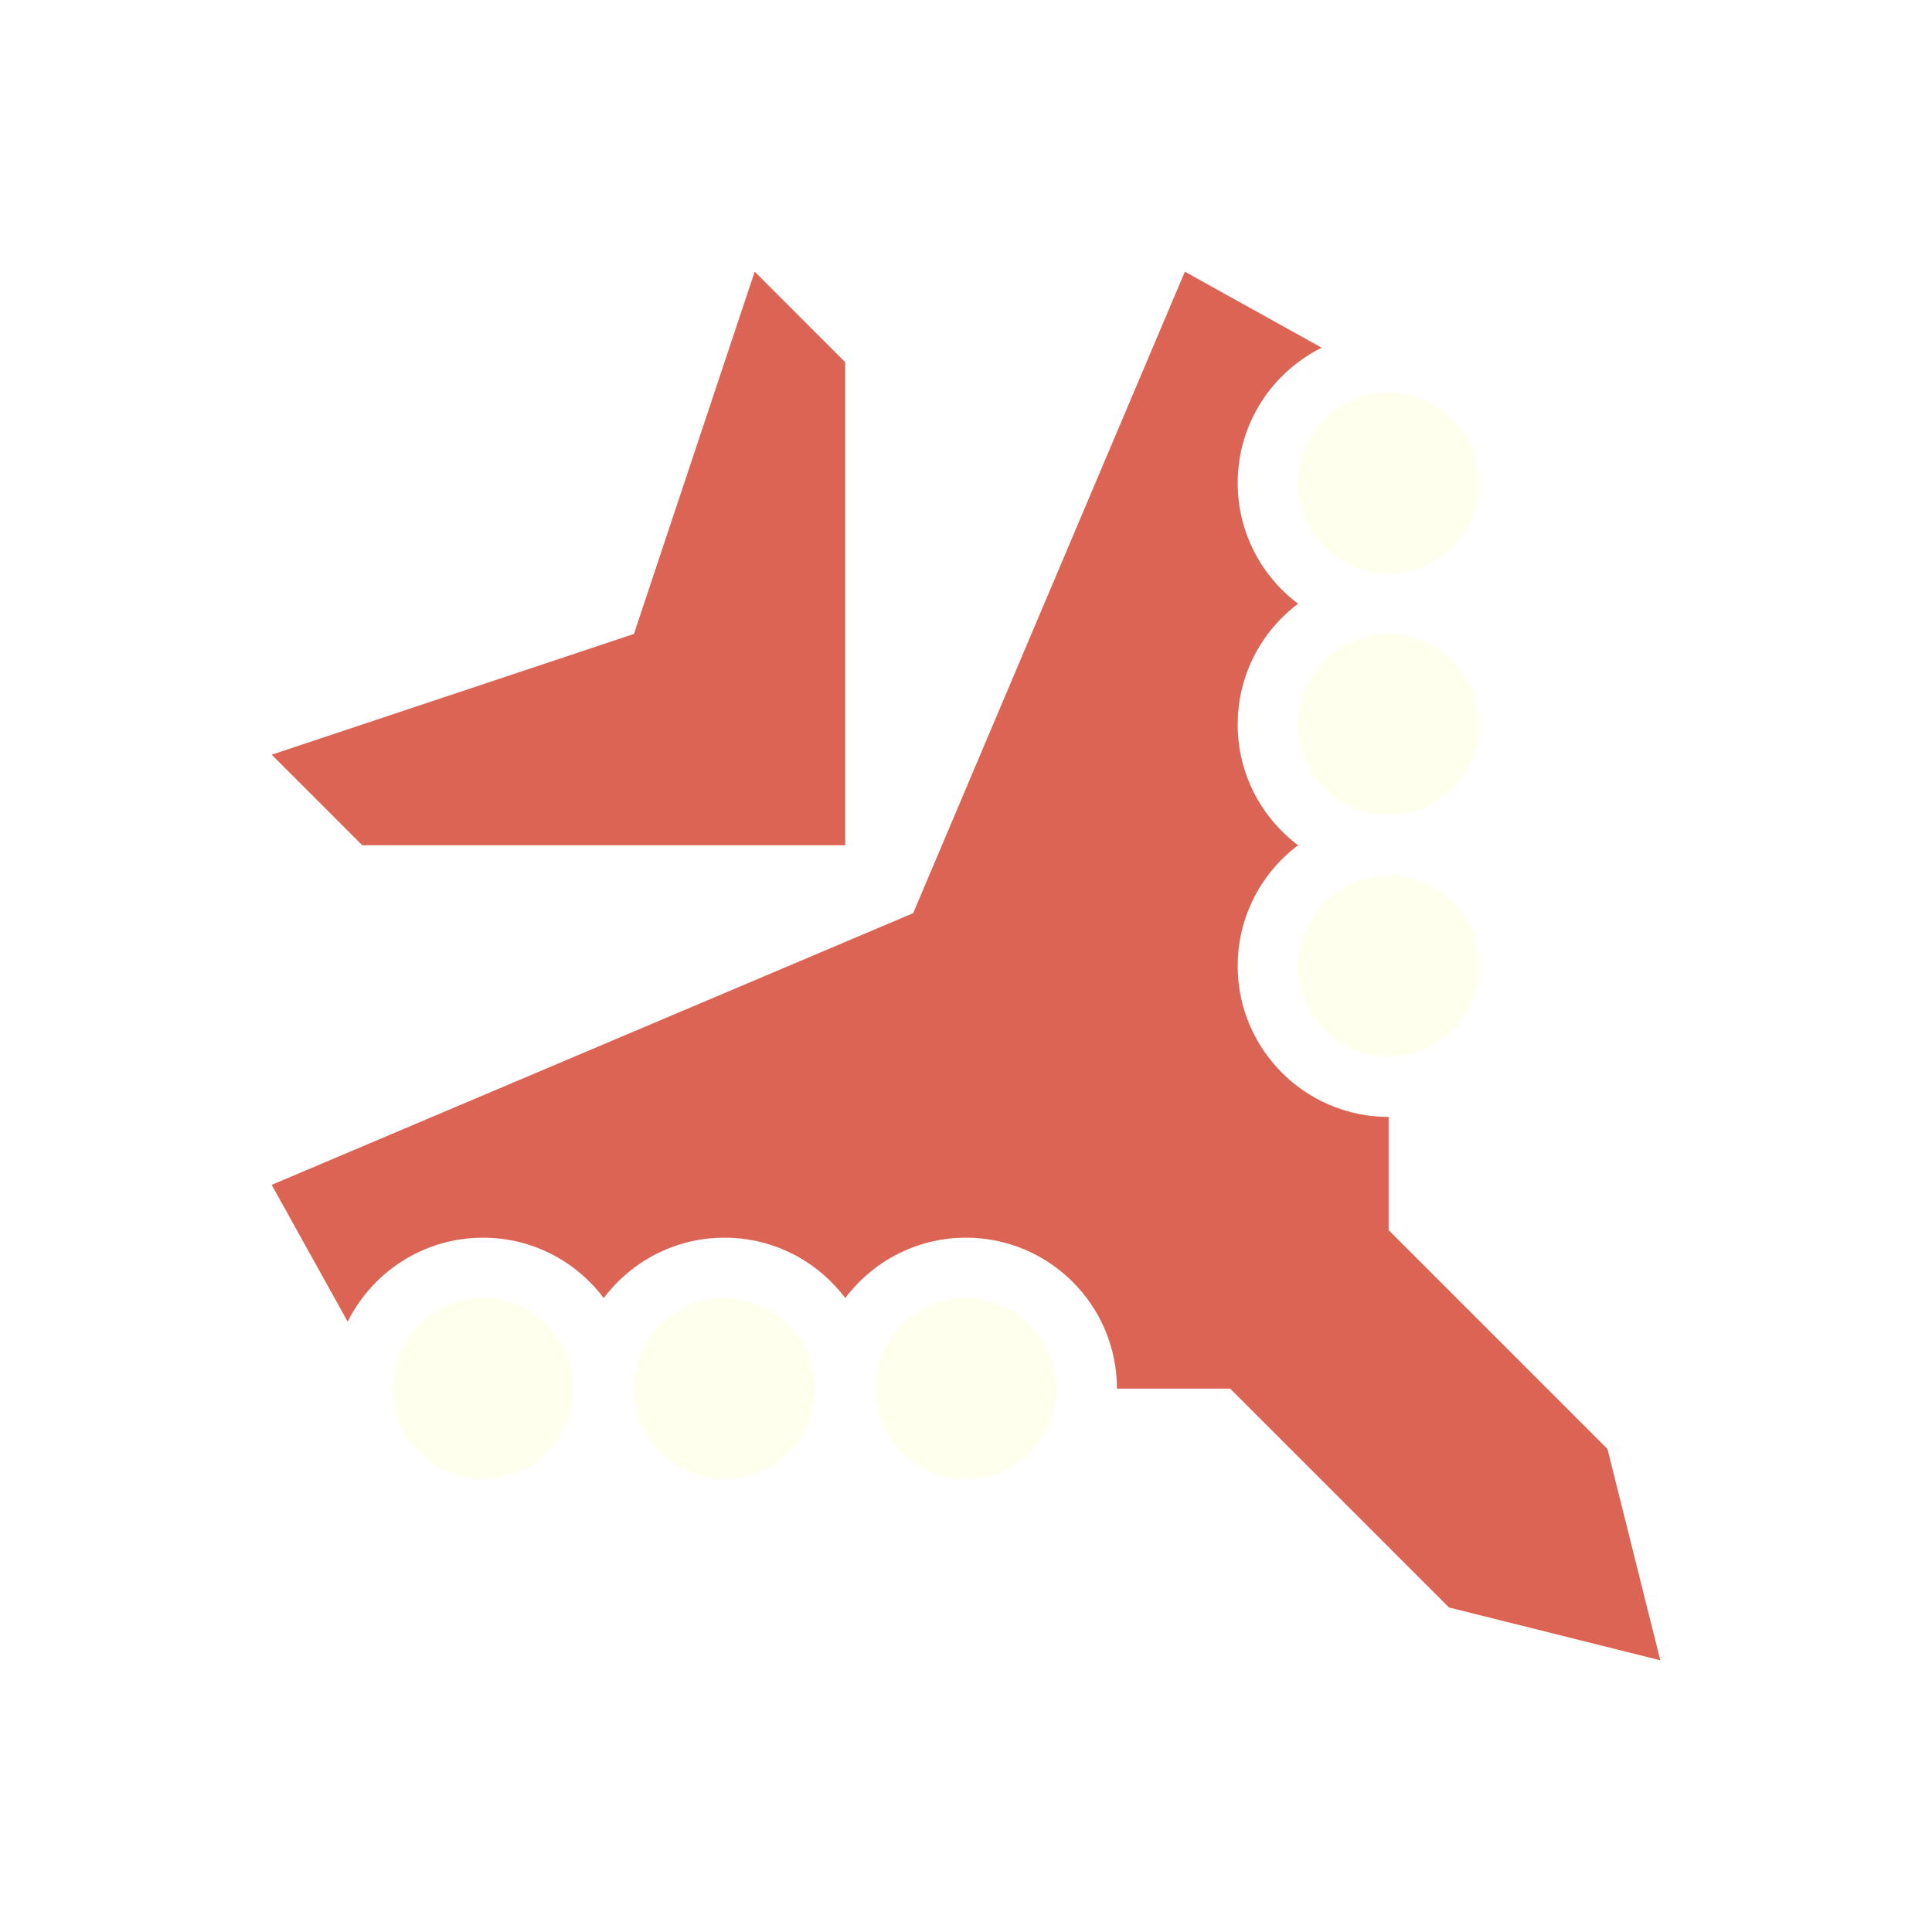
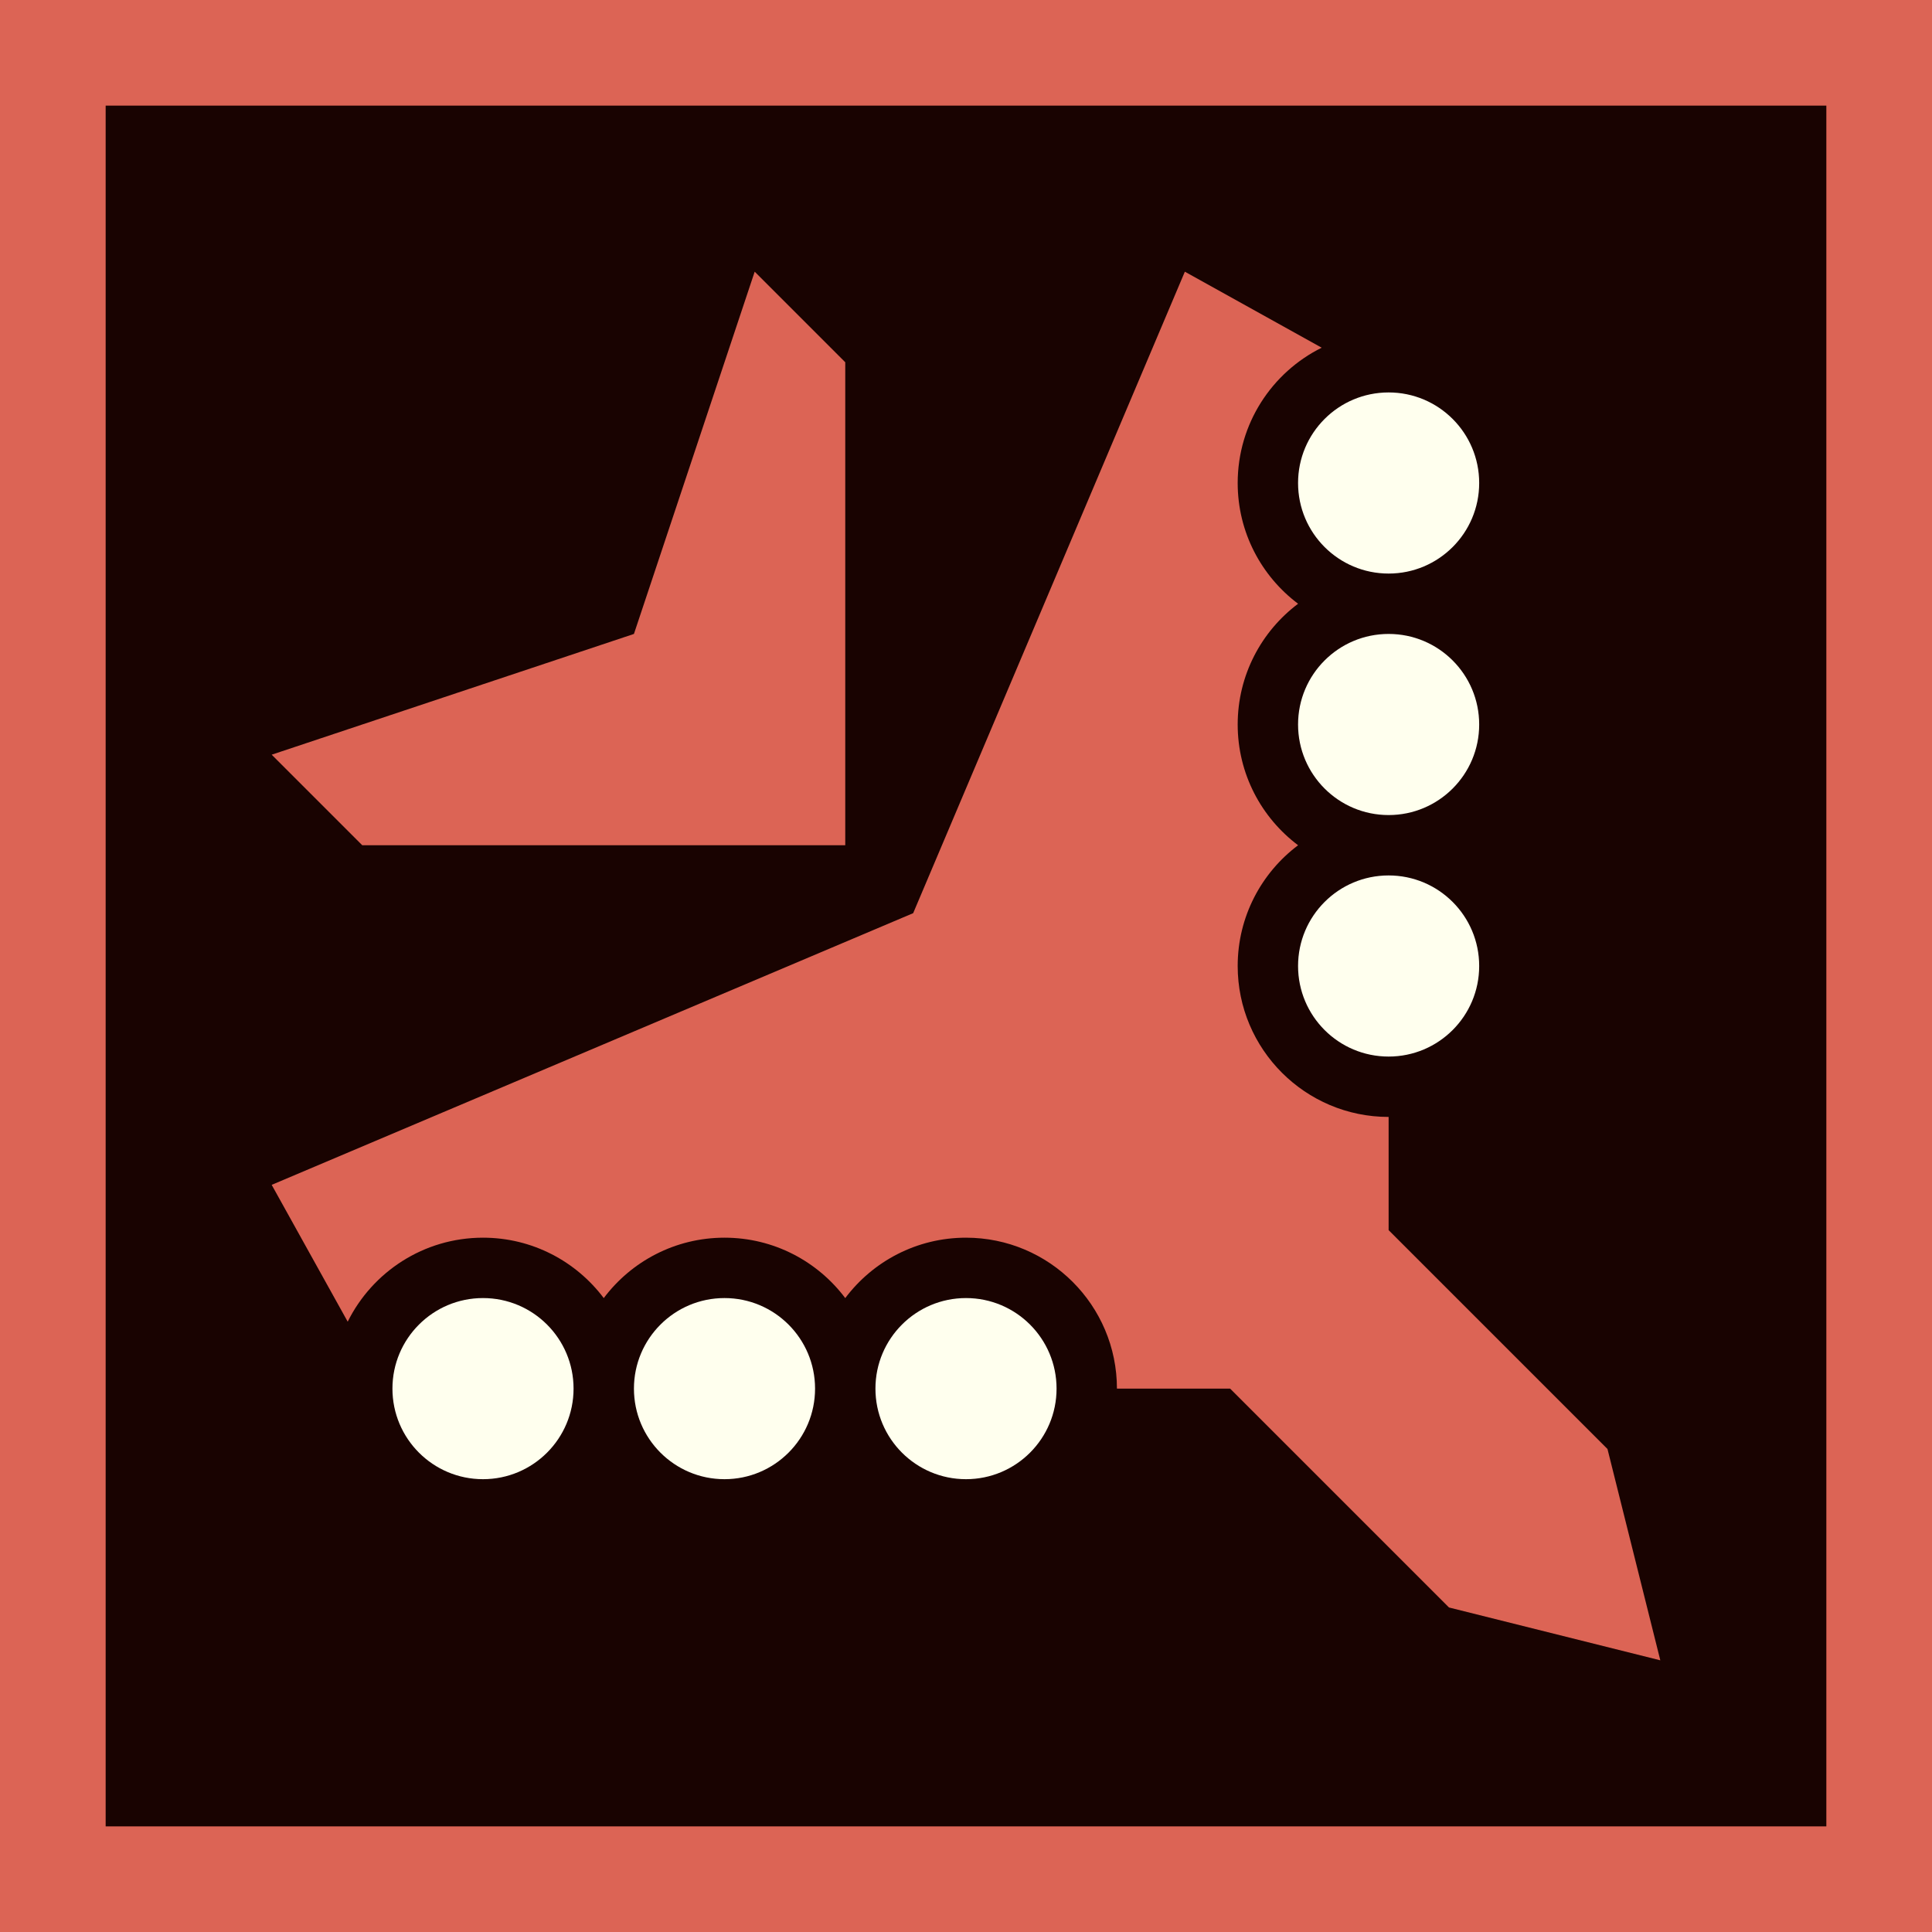
<svg xmlns="http://www.w3.org/2000/svg" viewBox="0 0 256 256" xml:space="preserve" style="fill-rule:evenodd;clip-rule:evenodd;stroke-linejoin:round;stroke-miterlimit:2">
  <g transform="translate(-276 -306)">
    <path style="fill:none" d="M276 306h256v256H276z" />
-     <circle cx="1232" cy="490" r="12" style="fill:#ffe" transform="translate(-828)" />
-     <circle cx="1232" cy="490" r="12" style="fill:#ffe" transform="translate(-860)" />
-     <circle cx="1232" cy="490" r="12" style="fill:#ffe" transform="translate(-892)" />
-     <circle cx="1232" cy="490" r="12" style="fill:#ffe" transform="matrix(-1 0 0 1 1692 -56)" />
-     <circle cx="1232" cy="490" r="12" style="fill:#ffe" transform="matrix(-1 0 0 1 1692 -88)" />
-     <circle cx="1232" cy="490" r="12" style="fill:#ffe" transform="matrix(-1 0 0 1 1692 -120)" />
-     <path d="M322.072 481.13 312 463l85-36 36-85 18.13 10.072C444.537 355.344 440 362.146 440 370c0 6.539 3.145 12.35 8.004 16-4.859 3.65-8.004 9.461-8.004 16s3.145 12.35 8.004 16c-4.859 3.65-8.004 9.461-8.004 16 0 11.038 8.962 20 20 20v15l29 29 7 28-28-7-29-29h-15c0-11.038-8.962-20-20-20-6.539 0-12.35 3.145-16 8.004-3.65-4.859-9.461-8.004-16-8.004s-12.35 3.145-16 8.004c-3.65-4.859-9.461-8.004-16-8.004-7.854 0-14.656 4.537-17.928 11.13M360 390l16-48 12 12v64h-64l-12-12z" style="fill:#dc6455" />
+     <clipPath id="a">
+       <path d="M276 306h256v256H276z" />
+     </clipPath>
+     <g clip-path="url(#a)">
+       <path style="fill:#190301" transform="translate(0 306)" d="M276 0h256v256H276z" />
+       <circle cx="1232" cy="490" r="12" style="fill:#ffe" transform="translate(-828)" />
+       <circle cx="1232" cy="490" r="12" style="fill:#ffe" transform="translate(-860)" />
+       <circle cx="1232" cy="490" r="12" style="fill:#ffe" transform="translate(-892)" />
+       <circle cx="1232" cy="490" r="12" style="fill:#ffe" transform="matrix(-1 0 0 1 1692 -56)" />
+       <circle cx="1232" cy="490" r="12" style="fill:#ffe" transform="matrix(-1 0 0 1 1692 -88)" />
+       <circle cx="1232" cy="490" r="12" style="fill:#ffe" transform="matrix(-1 0 0 1 1692 -120)" />
+       <path d="M322.072 481.13 312 463l85-36 36-85 18.13 10.072C444.537 355.344 440 362.146 440 370c0 6.539 3.145 12.35 8.004 16-4.859 3.65-8.004 9.461-8.004 16s3.145 12.35 8.004 16c-4.859 3.65-8.004 9.461-8.004 16 0 11.038 8.962 20 20 20v15l29 29 7 28-28-7-29-29h-15c0-11.038-8.962-20-20-20-6.539 0-12.35 3.145-16 8.004-3.65-4.859-9.461-8.004-16-8.004s-12.35 3.145-16 8.004c-3.65-4.859-9.461-8.004-16-8.004-7.854 0-14.656 4.537-17.928 11.13M360 390l16-48 12 12v64h-64l-12-12z" style="fill:#dc6455" />
+       <path d="M276 15V0h256v15zM518 .82H290v13.36h228z" style="fill:#dc6455" transform="matrix(1 0 0 17.06667 0 306)" />
+     </g>
  </g>
</svg>
